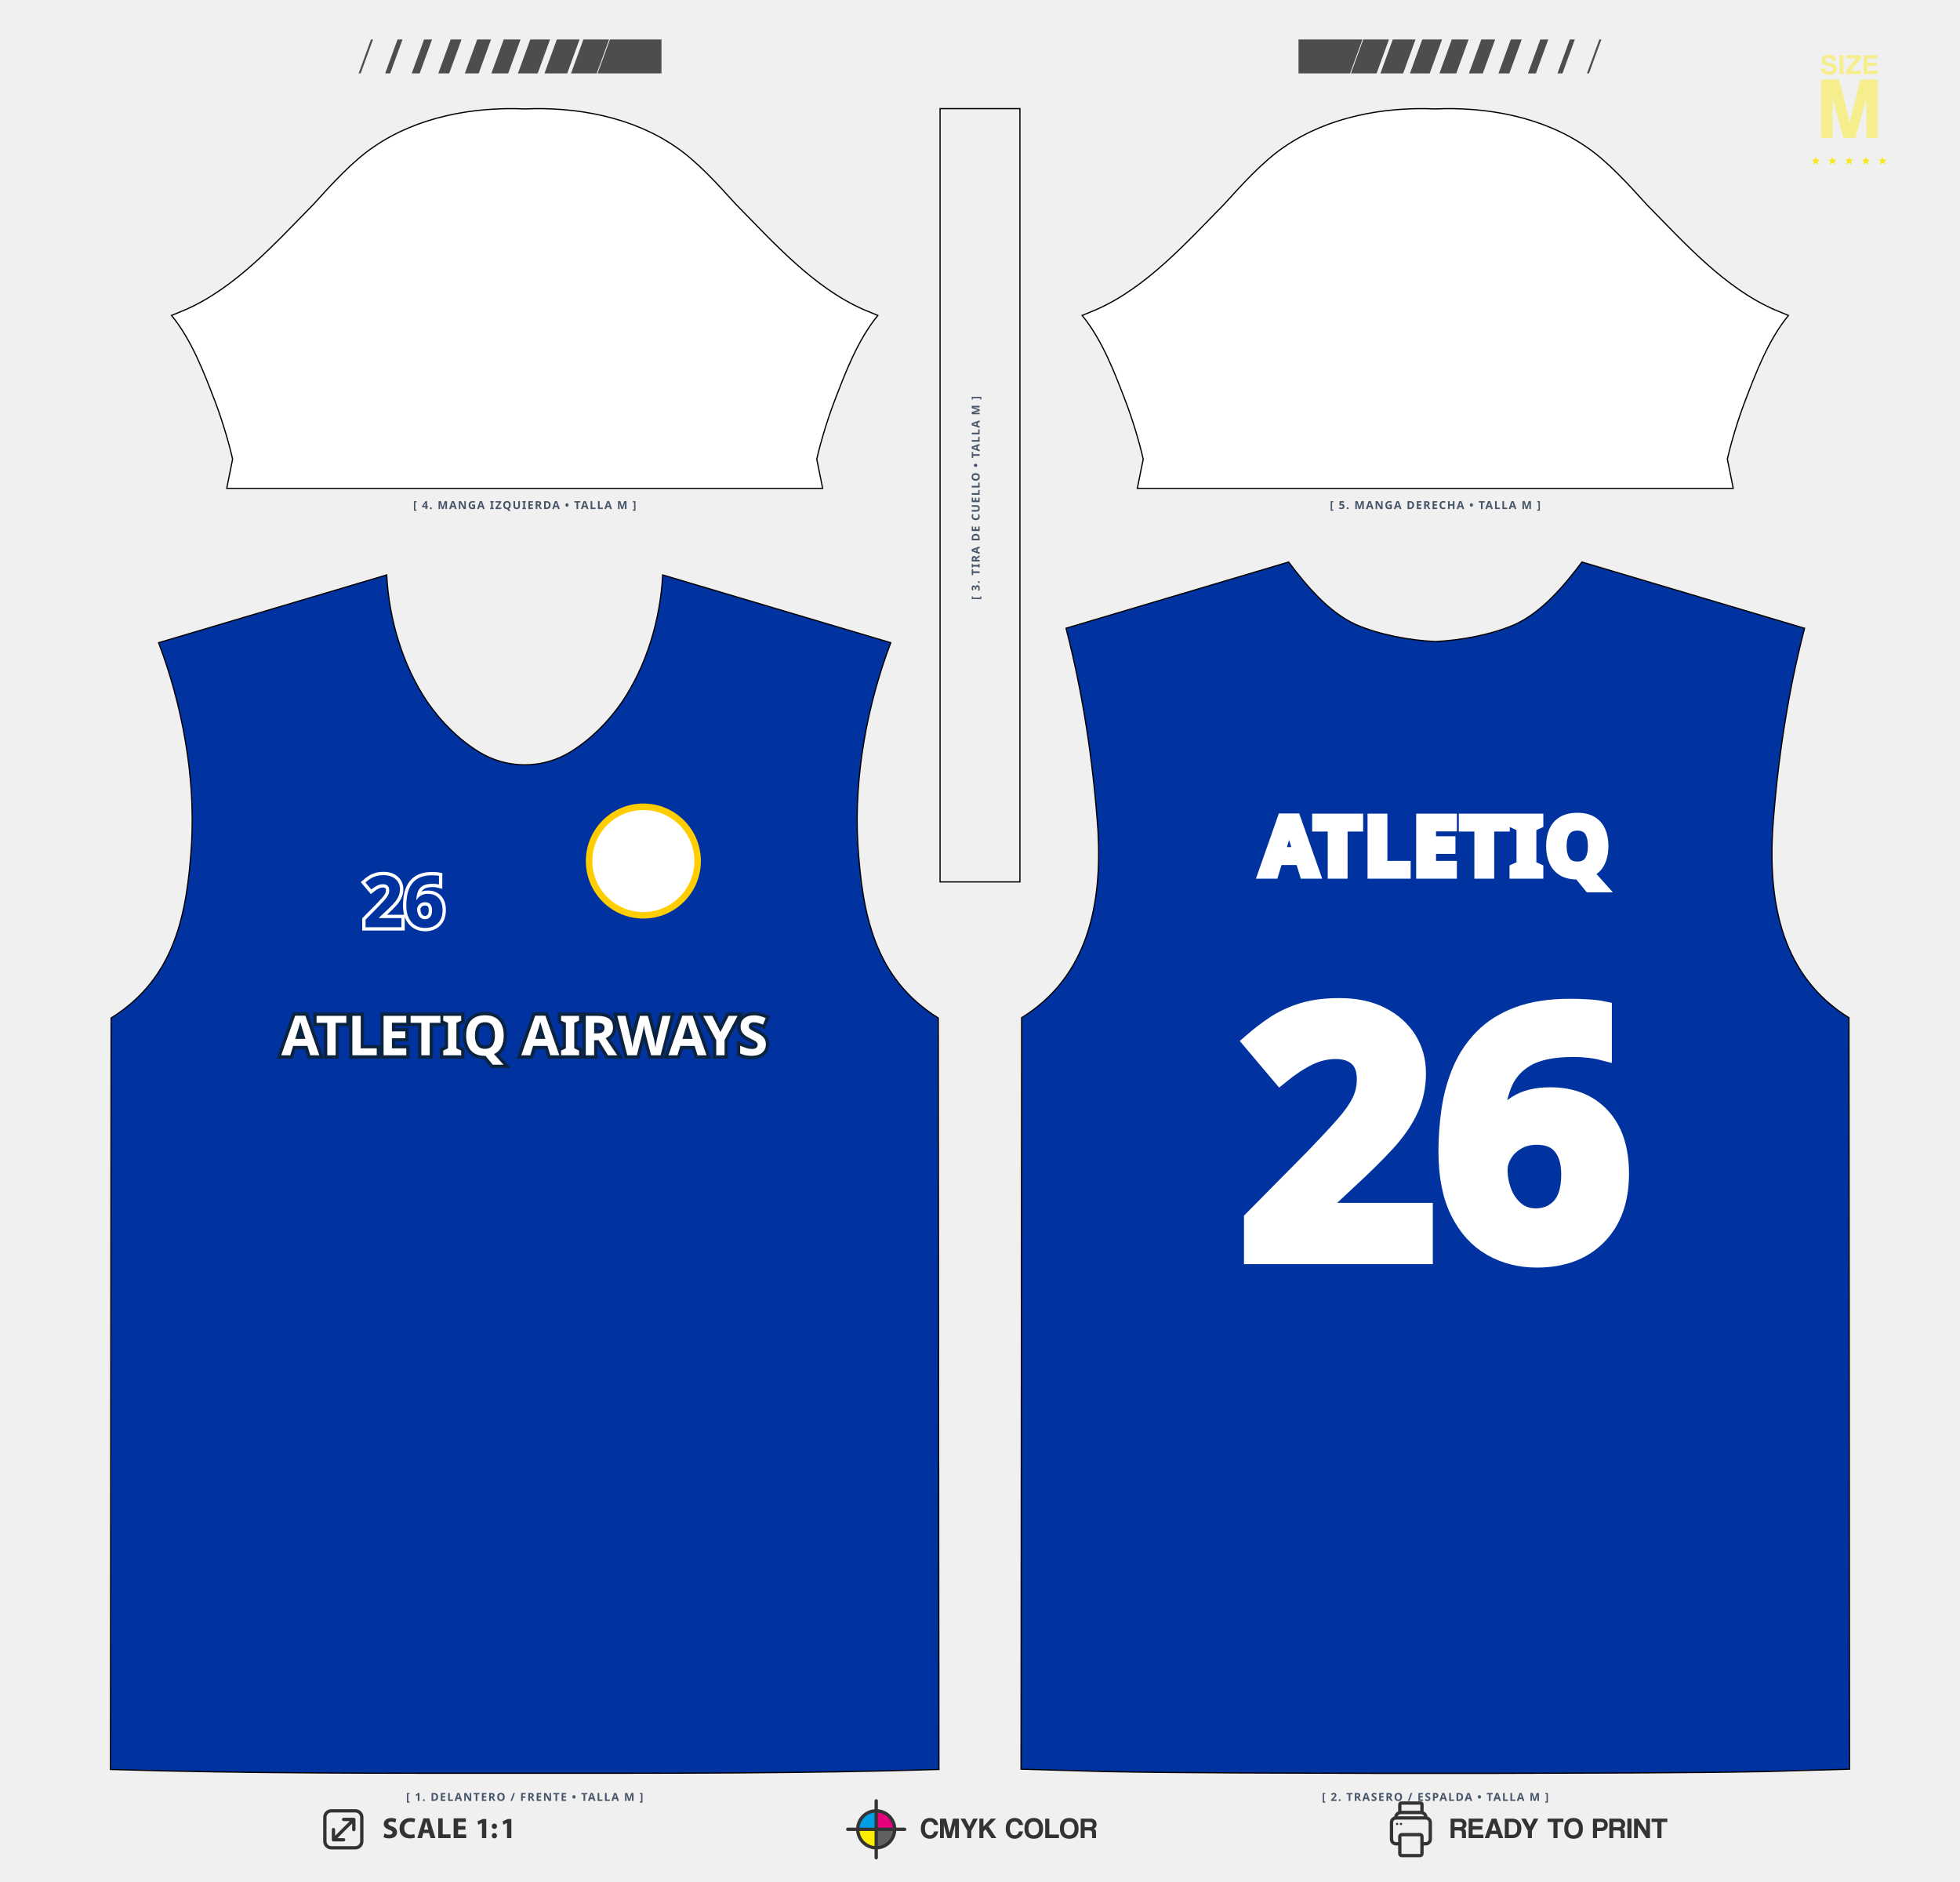
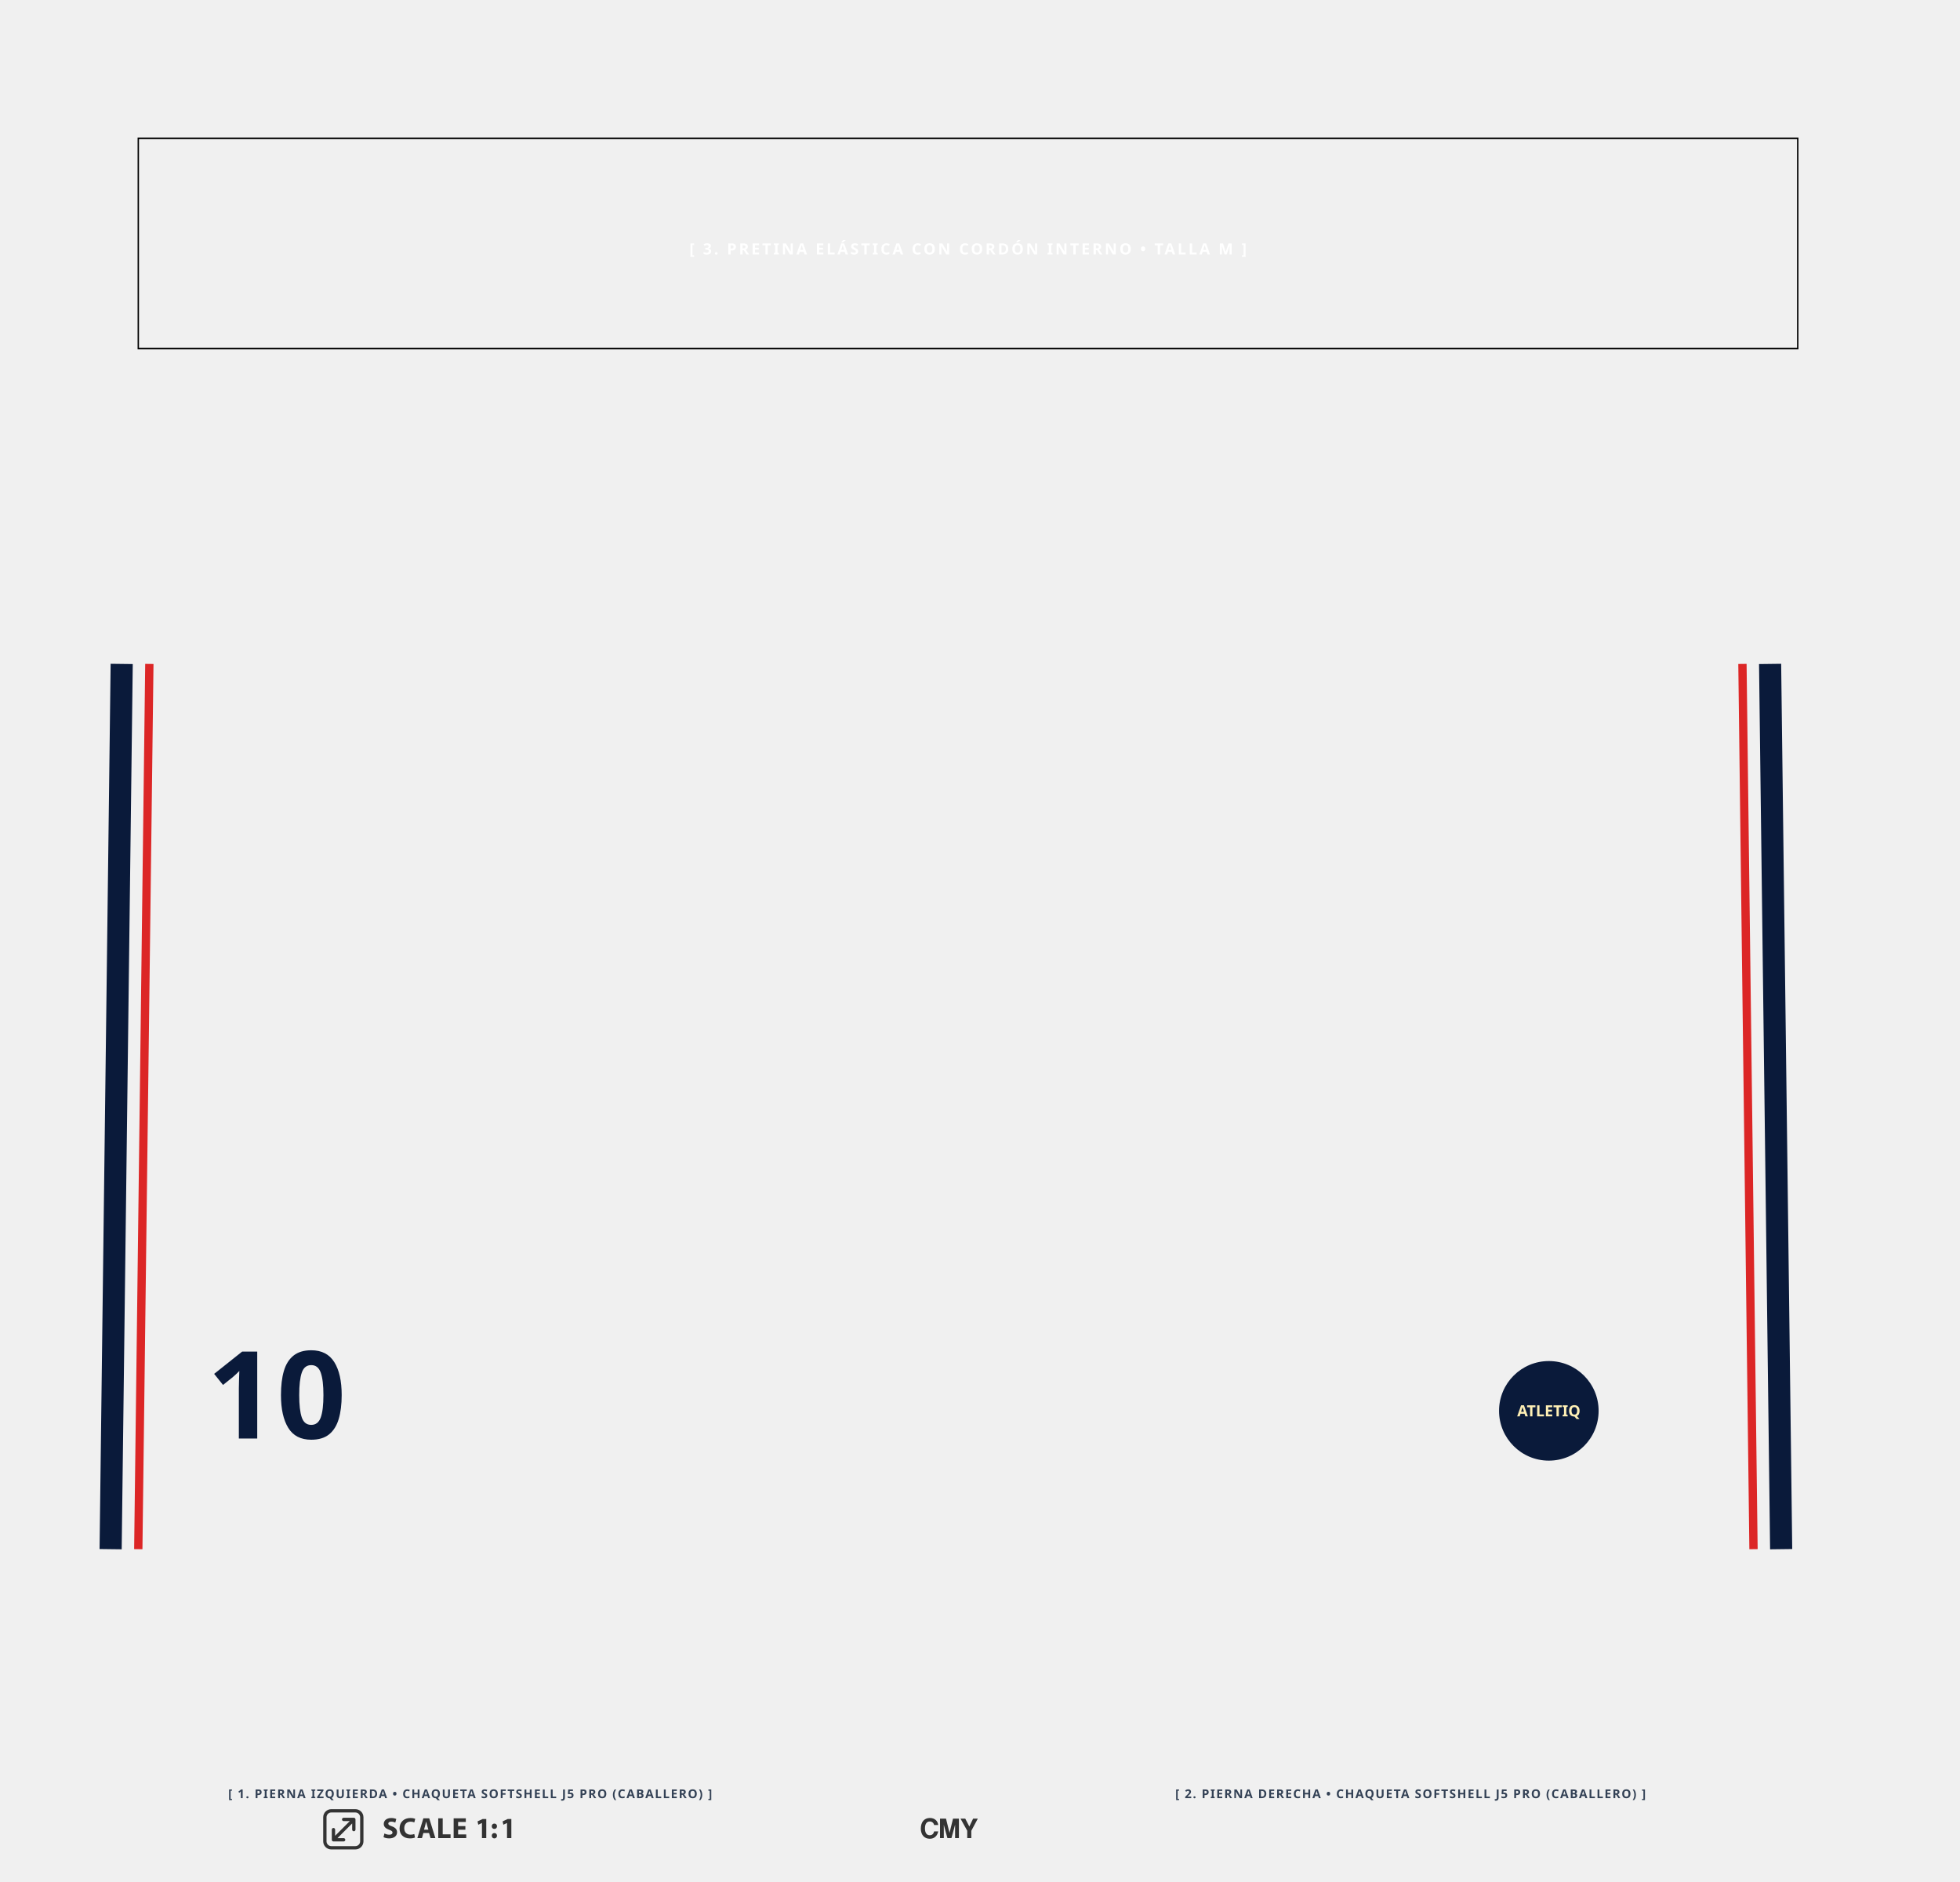
<svg xmlns="http://www.w3.org/2000/svg" version="1.1" width="100%" height="100%" viewBox="0 0 3543.31 3401.57" preserveAspectRatio="xMidYMid meet">
  <defs>
    <style>
      
  .st0 { fill: #333333; }
  .st1 { stroke: #010101; fill: none; stroke-miterlimit: 10; }
  .st2 { fill: none; }
  .st3 { stroke: #1d1d1b; fill: none; stroke-miterlimit: 10; }
  .st4 { fill: #ffed00; }
  .st5 { fill: #009fe3; }
  .st6 { fill: #5e4b14; }
  .st7 { fill: #4d4d4d; }
  .st8 { fill: #e6007e; }
  .st9 { fill: #f6e81d; }
  .st10 { fill: #f6ee8d; }
  .st11 { fill: #616160; }

-       .cut-line { stroke: #010101; stroke-width: 2.2; fill: none; stroke-miterlimit: 10; }
-       .piece-tag { font-family: 'Arial Black', sans-serif; font-size: 20px; font-weight: 900; letter-spacing: 2px; fill: #475569; }
+       .cut-line { stroke: #010101; stroke-width: 2.5; fill: none; stroke-miterlimit: 10; }
+       .piece-tag { font-family: 'Arial Black', sans-serif; font-size: 22px; font-weight: 900; letter-spacing: 2px; fill: #334155; }
    </style>
-     <clipPath id="clip-frente">
-       <path d="M1696.25,1839.99c-115.97-72.21-137.49-188.38-145.49-315.14-6.82-121.39,16.51-249.79,59.6-363.19l-412.37-122.53c-3.95,79.49-28.89,164.03-73.84,230.11-25.15,36.14-56.09,67-92.41,89.5-50.93,31.55-115.47,31.55-166.39,0-36.32-22.5-67.26-53.36-92.42-89.5-44.94-66.08-69.89-150.62-73.84-230.11l-412.37,122.53c43.09,113.4,66.42,241.8,59.6,363.19-8,126.76-29.51,242.93-145.49,315.14l-1.13,1358.15c237.54,7.64,511.01,6.93,748.84,6.91,237.83.02,511.3.73,748.84-6.91L1696.25,1839.99Z" />
-     </clipPath>
-     <clipPath id="clip-trasero">
-       <path d="M3342.55,1839.49c-120.49-74.57-145.36-205.39-138.05-337.6,8.42-122,26.92-247.98,57.83-366.38l-402.45-119.69c-32.38,42.84-72.11,90.62-122.03,113.24-42.57,18.25-97.01,28.35-143.12,30.47-46.11-2.12-100.55-12.22-143.11-30.47-49.93-22.62-89.66-70.4-122.03-113.24l-402.45,119.69c30.9,118.4,49.4,244.38,57.82,366.38,7.31,132.21-17.56,263.03-138.04,337.6l-1.07,1358.15,150.24,4.33c152.53,2.95,335.49,2.65,487.7,3.26h221.88c152.11-.61,335.3-.31,487.7-3.26l150.24-4.33L3342.55,1839.49Z" />
-     </clipPath>
-     <clipPath id="clip-manga-der">
-       <path d="M3233.16,570.15l-25.72-10.63c-90.79-39.97-162.57-120.95-230.88-190.21-31.3-34.56-70.93-78.58-109.78-104.45-78.16-53.54-178.63-72.06-272.05-67.97-93.42-4.09-193.89,14.43-272.05,67.97-38.84,25.87-78.48,69.89-109.78,104.45-68.31,69.26-140.09,150.24-230.88,190.21l-25.72,10.63c36.15,43.9,58.86,103.48,78.87,156.04,11.56,30.09,24.45,72.15,31.54,103.61l-10.63,52.87h1077.3l-10.63-52.87c7.09-31.46,19.98-73.52,31.54-103.61C3174.3,673.63,3197.02,614.05,3233.16,570.15Z" />
-     </clipPath>
-     <clipPath id="clip-manga-izq">
-       <path d="M1586.97,570.15l-25.72-10.63c-90.79-39.97-162.57-120.95-230.88-190.21-31.3-34.56-70.93-78.58-109.78-104.45-78.16-53.54-178.63-72.06-272.05-67.97-93.42-4.09-193.89,14.43-272.05,67.97-38.84,25.87-78.48,69.89-109.78,104.45-68.31,69.26-140.09,150.24-230.88,190.21l-25.72,10.63c36.15,43.9,58.86,103.48,78.87,156.04,11.56,30.09,24.45,72.15,31.54,103.61l-10.63,52.87h1077.3l-10.63-52.87c7.09-31.46,19.98-73.52,31.54-103.61C1528.11,673.63,1550.83,614.05,1586.97,570.15Z" />
-     </clipPath>
  </defs>
  <g id="BACKGROUND">
    <g id="MARK_SCALE">
      <g>
        <path class="st0" d="M694.96,3313.86c2.14,1.15,5.5,2.25,8.95,2.25,3.71,0,5.68-1.54,5.68-3.89,0-2.2-1.7-3.49-5.98-5-5.96-2.11-9.85-5.36-9.85-10.57,0-6.09,5.11-10.72,13.51-10.72,4.07,0,7.01.8,9.12,1.79l-1.79,6.48c-1.41-.68-3.98-1.7-7.45-1.7s-5.2,1.63-5.2,3.46c0,2.27,1.98,3.27,6.61,5.02,6.33,2.36,9.26,5.65,9.26,10.69,0,5.97-4.57,11.09-14.4,11.09-4.05,0-8.1-1.11-10.09-2.22L694.96,3313.86Z" />
        <path class="st0" d="M750.21,3321.22c-1.45.71-4.83,1.54-9.13,1.54-12.37,0-18.75-7.73-18.75-17.91,0-12.18,8.73-18.92,19.51-18.92,4.2,0,7.39.81,8.8,1.58l-1.65,6.38c-1.61-.7-3.9-1.34-6.79-1.34-6.37,0-11.36,3.89-11.36,11.83,0,7.16,4.22,11.66,11.41,11.66,2.48,0,5.15-.49,6.75-1.16L750.21,3321.22Z" />
        <path class="st0" d="M765.36,3313.03l-2.52,9.17h-8.35l10.9-35.72h10.56l11.12,35.72h-8.7l-2.74-9.17H765.36ZM774.43,3307.01l-2.22-7.59c-.62-2.11-1.25-4.79-1.8-6.88h-.11c-.53,2.1-1.06,4.82-1.64,6.89l-2.13,7.58H774.43Z" />
        <path class="st0" d="M792.25,3286.48h8.07v28.95h14.22v6.77h-22.29V3286.48Z" />
        <path class="st0" d="M841.32,3307.09h-13.14v8.49h14.69v6.62h-22.77v-35.72h22.01v6.62h-13.93v7.44h13.14V3307.09Z" />
        <path class="st0" d="M871.27,3294.93h-.1l-6.55,3.11-1.34-6.04,9.14-4.25h6.65v34.45h-7.8V3294.93Z" />
        <path class="st0" d="M889.02,3300.82c0-2.82,1.95-4.85,4.74-4.85s4.68,1.98,4.71,4.85c0,2.79-1.87,4.83-4.73,4.83S889.02,3303.61,889.02,3300.82ZM889.02,3317.95c0-2.82,1.95-4.86,4.74-4.86s4.68,1.98,4.71,4.86c0,2.78-1.87,4.83-4.73,4.83S889.02,3320.73,889.02,3317.95Z" />
        <path class="st0" d="M916.61,3294.93h-.1l-6.55,3.11-1.33-6.04,9.13-4.25h6.65v34.45h-7.8V3294.93Z" />
      </g>
      <g>
        <path class="st0" d="M642.45,3269.93h-43.53c-8.07,0-14.63,6.57-14.63,14.63v43.53c0,8.07,6.56,14.63,14.63,14.63h43.53c8.06,0,14.62-6.56,14.62-14.63v-43.53C657.07,3276.5,650.51,3269.93,642.45,3269.93ZM651.07,3328.09c0,4.76-3.87,8.63-8.62,8.63h-43.53c-4.76,0-8.63-3.87-8.63-8.63v-43.53c0-4.76,3.87-8.63,8.63-8.63h43.53c4.75,0,8.62,3.87,8.62,8.63V3328.09Z" />
        <path class="st0" d="M639.65,3285.48h-18.41c-1.65,0-3,1.34-3,3s1.35,3,3,3h11.17l-26.58,26.58v-11.17c0-1.66-1.34-3-3-3s-3,1.34-3,3v18.41c0,1.66,1.35,3,3,3h18.41c1.66,0,3-1.34,3-3s-1.34-3-3-3h-11.16l26.57-26.58v11.17c0,1.66,1.35,3,3,3s3-1.34,3-3v-18.41C642.65,3286.82,641.31,3285.48,639.65,3285.48Z" />
      </g>
    </g>
    <g id="MARK_CMYK">
      <g>
        <path class="st0" d="M1696.11,3310.12q-.59,3.02-1.86,5.45t-3.21,4.19-4.47,2.71-5.62.95q-3.45,0-6.44-1.17-3-1.16-5.17-3.5-2.17-2.33-3.42-5.75-1.24-3.41-1.24-7.97,0-4.46,1.14-8.03,1.14-3.58,3.26-6.04,2.12-2.47,5.16-3.79,3.05-1.33,6.81-1.33,3.29,0,5.97.98,2.67.98,4.61,2.71,1.93,1.72,3.07,4.05,1.14,2.33,1.41,4.98h-7.37q-.74-3.02-2.86-4.69-2.12-1.67-4.77-1.67-4.61,0-6.79,3.31-2.17,3.32-2.17,9.09,0,5.89,2.15,9.15,2.14,3.26,6.44,3.26,3.28,0,5.27-1.78,1.99-1.77,2.73-5.11H1696.11Z" />
        <path class="st0" d="M1726.62,3322.2v-24.12l-6.57,24.12h-7.31l-6.52-24.01v24.01h-6.84v-35.19h10.81l6.36,25.81,6.36-25.81h10.6v35.19H1726.62Z" />
        <path class="st0" d="M1748.57,3322.2v-13.3l-12.19-21.89h8.59l7.42,14.31,6.84-14.31h8.48l-11.77,21.99v13.2H1748.57Z" />
-         <path class="st0" d="M1792.2,3322.2l-10.44-15.85-3.92,3.87v11.98h-7.26v-35.19h7.26v14.31l13.46-14.31h9.54l-13.88,13.88,14.2,21.31H1792.2Z" />
-         <path class="st0" d="M1849.55,3310.12q-.59,3.02-1.86,5.45t-3.2,4.19-4.48,2.71-5.62.95q-3.45,0-6.44-1.17-2.99-1.16-5.17-3.5-2.17-2.33-3.41-5.75-1.25-3.41-1.25-7.97,0-4.46,1.14-8.03,1.14-3.58,3.26-6.04,2.12-2.47,5.17-3.79,3.04-1.33,6.81-1.33,3.28,0,5.96.98,2.68.98,4.61,2.71,1.93,1.72,3.07,4.05,1.14,2.33,1.41,4.98h-7.37q-.74-3.02-2.86-4.69-2.12-1.67-4.77-1.67-4.61,0-6.78,3.31-2.18,3.32-2.18,9.09,0,5.89,2.15,9.15,2.15,3.26,6.44,3.26,3.28,0,5.27-1.78,1.99-1.77,2.73-5.11H1849.55Z" />
-         <path class="st0" d="M1868.88,3323.42q-8.16,0-12.53-4.77t-4.37-13.73q0-4.45,1.11-8,1.11-3.55,3.28-6.02,2.18-2.46,5.3-3.76,3.13-1.3,7.21-1.3,4.03,0,7.18,1.3,3.16,1.3,5.28,3.79,2.12,2.49,3.23,6.07,1.11,3.58,1.11,8.08,0,9.12-4.32,13.73Q1877.04,3323.42,1868.88,3323.42ZM1868.88,3317.11q1.96,0,3.71-.71,1.75-.72,3.05-2.18,1.3-1.45,2.04-3.73.74-2.28.74-5.41,0-6.25-2.44-9.49-2.43-3.23-7.1-3.23-4.66,0-7.15,3.23-2.49,3.24-2.49,9.49,0,6.26,2.51,9.14Q1864.27,3317.11,1868.88,3317.11Z" />
-         <path class="st0" d="M1889.57,3322.2v-35.19h7.37v28.78h17.44v6.41H1889.57Z" />
-         <path class="st0" d="M1933.04,3323.42q-8.16,0-12.53-4.77t-4.37-13.73q0-4.45,1.11-8,1.11-3.55,3.29-6.02,2.17-2.46,5.3-3.76,3.12-1.3,7.2-1.3,4.03,0,7.18,1.3,3.16,1.3,5.28,3.79,2.12,2.49,3.23,6.07,1.11,3.58,1.11,8.08,0,9.12-4.31,13.73Q1941.2,3323.42,1933.04,3323.42ZM1933.04,3317.11q1.96,0,3.71-.71,1.75-.72,3.05-2.18,1.3-1.45,2.04-3.73.74-2.28.74-5.41,0-6.25-2.43-9.49-2.44-3.23-7.11-3.23-4.66,0-7.15,3.23-2.49,3.24-2.49,9.49,0,6.26,2.52,9.14Q1928.43,3317.11,1933.04,3317.11Z" />
-         <path class="st0" d="M1974.25,3322.2v-9.06q0-2.55-1.17-3.63t-4.35-1.09h-7.84v13.78h-7.15v-35.19h17.86q2.43,0,4.42.77,1.99.76,3.42,2.12,1.43,1.35,2.2,3.23.77,1.88.77,4.05,0,2.87-1.35,5.06-1.36,2.2-3.9,3.11,2.33.74,3.31,2.27.98,1.54.98,4.62v9.96H1974.25ZM1960.89,3293.1v9.38h9.22q2.97,0,4.19-1.32,1.22-1.33,1.22-3.34,0-2.07-1.19-3.39-1.2-1.33-3.95-1.33H1960.89Z" />
      </g>
-       <g>
-         <path class="st11" d="M1617.43,3306.33c0,9.22-3.74,17.57-9.78,23.61-6.04,6.04-14.39,9.78-23.61,9.78v-33.39H1617.43Z" />
-         <path class="st5" d="M1584.04,3272.94v33.39h-33.39c0-9.22,3.74-17.57,9.78-23.61C1566.47,3276.68,1574.82,3272.94,1584.04,3272.94Z" />
-         <path class="st8" d="M1617.43,3306.33h-33.39v-33.39c9.22,0,17.57,3.74,23.61,9.78C1613.69,3288.76,1617.43,3297.11,1617.43,3306.33Z" />
-         <path class="st4" d="M1584.04,3306.33v33.39c-18.44,0-33.39-14.95-33.39-33.39H1584.04Z" />
-         <path class="st0" d="M1635.5,3303.33h-15.21c-1.45-17.68-15.58-31.81-33.26-33.26v-15.21c0-1.66-1.34-3-3-3s-3,1.34-3,3v15.21c-17.67,1.45-31.8,15.58-33.25,33.26h-15.21c-1.66,0-3,1.34-3,3s1.34,3,3,3h15.21c1.45,17.67,15.58,31.8,33.25,33.25v15.21c0,1.66,1.35,3,3,3s3-1.34,3-3v-15.21c17.68-1.45,31.81-15.58,33.26-33.25h15.21c1.66,0,3-1.35,3-3S1637.16,3303.33,1635.5,3303.33ZM1614.28,3303.33h-27.25v-27.25C1601.4,3277.5,1612.86,3288.96,1614.28,3303.33ZM1581.03,3276.08v27.25h-27.24C1555.21,3288.96,1566.67,3277.5,1581.03,3276.08ZM1553.79,3309.33h27.24v27.24C1566.67,3335.15,1555.21,3323.69,1553.79,3309.33ZM1587.03,3336.57v-27.24h27.25C1612.86,3323.69,1601.4,3335.15,1587.03,3336.57Z" />
-       </g>
-     </g>
-     <g id="MARK_READY_TO_PRINT">
-       <g>
-         <path class="st0" d="M2642.96,3322.2v-9.06q0-2.55-1.17-3.63t-4.34-1.09h-7.85v13.78h-7.15v-35.19h17.86q2.44,0,4.42.77,1.99.76,3.42,2.12,1.43,1.35,2.2,3.23.77,1.88.77,4.05,0,2.87-1.35,5.06-1.35,2.2-3.9,3.11,2.33.74,3.31,2.27.99,1.54.99,4.62v9.96H2642.96ZM2629.6,3293.1v9.38h9.22q2.97,0,4.19-1.32,1.22-1.33,1.22-3.34,0-2.07-1.19-3.39-1.2-1.33-3.95-1.33H2629.6Z" />
-         <path class="st0" d="M2655.05,3322.2v-35.19h25.87v6.15h-18.71v7.52h17.22v6.2h-17.22v9.07h19.55v6.25H2655.05Z" />
-         <path class="st0" d="M2709.56,3322.2l-2.23-7.26h-12.98l-2.5,7.26h-7.79l12.57-35.19h8.53l12.4,35.19H2709.56ZM2700.81,3294.9h-.05l-4.51,14h8.96L2700.81,3294.9Z" />
-         <path class="st0" d="M2720.43,3322.2v-35.19h13.62q3.55,0,6.57,1.19t5.17,3.42,3.37,5.4,1.22,7.21-1.09,7.34-3.1,5.67-4.82,3.66-6.2,1.3H2720.43ZM2733.68,3316.21q4.82,0,7-2.99,2.17-3,2.17-8.99,0-2.97-.53-5.09-.53-2.11-1.72-3.47-1.2-1.35-3.05-1.96-1.85-.61-4.5-.61h-5.46v23.11H2733.68Z" />
-         <path class="st0" d="M2762.01,3322.2v-13.3l-12.18-21.89h8.58l7.42,14.31,6.84-14.31h8.48l-11.77,21.99v13.2H2762.01Z" />
-         <path class="st0" d="M2808.34,3322.2v-29.04h-10.6v-6.15h28.62v6.15h-10.66v29.04H2808.34Z" />
-         <path class="st0" d="M2844.77,3323.42q-8.16,0-12.54-4.77t-4.37-13.73q0-4.45,1.11-8,1.12-3.55,3.29-6.02,2.17-2.46,5.3-3.76,3.13-1.3,7.21-1.3,4.02,0,7.18,1.3,3.15,1.3,5.27,3.79,2.12,2.49,3.24,6.07,1.11,3.58,1.11,8.08,0,9.12-4.32,13.73Q2852.93,3323.42,2844.77,3323.42ZM2844.77,3317.11q1.96,0,3.71-.71,1.75-.72,3.05-2.18,1.29-1.45,2.04-3.73.74-2.28.74-5.41,0-6.25-2.44-9.49-2.44-3.23-7.1-3.23-4.67,0-7.16,3.23-2.49,3.24-2.49,9.49,0,6.26,2.52,9.14Q2840.16,3317.11,2844.77,3317.11Z" />
-         <path class="st0" d="M2879.75,3322.2v-35.19h15.53q2.59,0,4.66.87t3.55,2.44,2.28,3.63.8,4.45-.8,4.43-2.28,3.5-3.55,2.27-4.66.83h-8.17v12.77H2879.75ZM2894.11,3303.44q3.18,0,4.59-1.46,1.4-1.46,1.4-3.79,0-2.23-1.4-3.66-1.41-1.43-4.59-1.43h-7v10.34H2894.11Z" />
-         <path class="st0" d="M2929.88,3322.2v-9.06q0-2.55-1.17-3.63t-4.35-1.09h-7.84v13.78h-7.16v-35.19h17.87q2.43,0,4.42.77,1.99.76,3.42,2.12,1.43,1.35,2.2,3.23.77,1.88.77,4.05,0,2.87-1.35,5.06-1.36,2.2-3.9,3.11,2.33.74,3.31,2.27.98,1.54.98,4.62v9.96H2929.88ZM2916.52,3293.1v9.38h9.22q2.97,0,4.19-1.32,1.22-1.33,1.22-3.34,0-2.07-1.2-3.39-1.19-1.33-3.94-1.33H2916.52Z" />
-         <path class="st0" d="M2942.02,3322.2v-35.19h7.36v35.19H2942.02Z" />
-         <path class="st0" d="M2976.03,3322.2l-15.06-23.64v23.64h-6.83v-35.19h7.79l13.99,22.63v-22.63h6.89v35.19H2976.03Z" />
-         <path class="st0" d="M2996.25,3322.2v-29.04h-10.6v-6.15h28.62v6.15h-10.65v29.04H2996.25Z" />
-       </g>
-       <g>
-         <path class="st0" d="M2580.83,3283.29c-.66-4.18-3.42-7.67-7.18-9.32v-12.61c0-3.04-2.47-5.5-5.51-5.5h-35.05c-3.03,0-5.5,2.46-5.5,5.5v12.61c-3.76,1.65-6.52,5.14-7.19,9.32-4.53,1.41-7.83,5.64-7.83,10.63v30.46c0,6.14,5,11.14,11.14,11.14h3.88v14.7c0,3.63,2.95,6.58,6.58,6.58h32.9c3.63,0,6.58-2.95,6.58-6.58v-14.7h3.88c6.14,0,11.14-5,11.14-11.14v-30.46C2588.67,3288.93,2585.37,3284.7,2580.83,3283.29ZM2567.65,3261.86v11.07h-34.06v-11.07H2567.65ZM2532.52,3278.93h36.2c2.61,0,4.84,1.59,5.79,3.86h-47.79C2527.67,3280.52,2529.91,3278.93,2532.52,3278.93ZM2567.65,3350.22c0,.32-.26.58-.58.58h-32.9c-.32,0-.58-.26-.58-.58v-30.66c0-.31.26-.57.58-.57h32.9c.32,0,.58.26.58.57V3350.22ZM2582.67,3324.38c0,2.83-2.31,5.14-5.14,5.14h-3.88v-9.96c0-3.62-2.95-6.57-6.58-6.57h-32.9c-3.63,0-6.58,2.95-6.58,6.57v9.96h-3.88c-2.83,0-5.14-2.31-5.14-5.14v-30.46c0-2.83,2.31-5.13,5.14-5.13h53.82c2.83,0,5.14,2.3,5.14,5.13V3324.38Z" />
-         <path class="st0" d="M2525.69,3294.58c-1.15,0-2.09.93-2.09,2.08s.94,2.09,2.09,2.09,2.09-.93,2.09-2.09S2526.84,3294.58,2525.69,3294.58Z" />
-         <path class="st0" d="M2532.68,3294.58c-1.15,0-2.09.93-2.09,2.08s.94,2.09,2.09,2.09,2.08-.93,2.08-2.09S2533.83,3294.58,2532.68,3294.58Z" />
-       </g>
-     </g>
-     <g id="MARK_SIZE_M_PREMIUM">
-       <path class="st10" d="M3313.49,124.51q0-.77-.23-1.38t-.82-1.16-1.62-.97-2.61-.8q-3.19-.72-5.37-1.26-2.18-.54-3.97-1.36-2.77-1.23-4.24-3.2-1.46-1.98-1.46-5.21,0-2.31.77-4.24.77-1.92,2.34-3.31,1.56-1.38,3.9-2.15,2.33-.77,5.46-.77,3.23,0,5.75.82,2.51.82,4.23,2.31,1.72,1.49,2.67,3.54.95,2.05,1.05,4.52h-6.77q-.26-2.62-1.9-3.9-1.64-1.29-4.88-1.29-3.02,0-4.56,1.03-1.54,1.03-1.54,2.98,0,1.64,1.2,2.61,1.21.98,4.08,1.7,2.93.72,5.57,1.41,2.64.69,4.54,1.56,1.13.52,2.11,1.18.97.67,1.69,1.65.72.97,1.13,2.3.41,1.34.41,3.13,0,2.83-1,4.85-1,2.03-2.82,3.37-1.83,1.33-4.31,1.97-2.49.64-5.47.64-3.18,0-5.8-.69-2.61-.69-4.51-2.13-1.9-1.44-2.98-3.57-1.08-2.13-1.13-5h6.88q.1,2.62,2.13,4.13,2.02,1.52,5.46,1.52,3.18,0,4.9-1.26Q3313.49,126.82,3313.49,124.51ZM3332.64,99.83h-7.14v34.07h7.14V99.83ZM3364.01,127.85h-17.81l17.81-22.43v-5.59h-26.12v5.95h17.19l-17.7,22.07v6.05h26.63V127.85ZM3375.88,127.85v-8.78h16.68v-6h-16.68v-7.29h18.11v-5.95h-25.04v34.07h25.87v-6.05H3375.88ZM3343.93,221.24l-19.09-77.44h-32.44v105.59h20.52v-72.04l19.56,72.04h21.94l19.72-72.36v72.36h20.68v-105.59h-31.81L3343.93,221.24Z" />
-       <g>
-         <polygon class="st9" points="3284.43 288.36 3282.46 283.29 3280.48 288.36 3275.05 288.68 3279.26 292.12 3277.88 297.39 3282.46 294.45 3287.04 297.39 3285.66 292.12 3289.87 288.68 3284.43 288.36" />
-         <polygon class="st9" points="3314.64 288.36 3312.66 283.29 3310.68 288.36 3305.25 288.68 3309.46 292.12 3308.08 297.39 3312.66 294.45 3317.24 297.39 3315.86 292.12 3320.07 288.68 3314.64 288.36" />
-         <polygon class="st9" points="3410.68 288.68 3405.25 288.36 3403.27 283.29 3401.29 288.36 3395.86 288.68 3400.07 292.12 3398.69 297.39 3403.27 294.45 3407.85 297.39 3406.47 292.12 3410.68 288.68" />
-         <polygon class="st9" points="3375.04 288.36 3373.07 283.29 3371.09 288.36 3365.66 288.68 3369.87 292.12 3368.49 297.39 3373.07 294.45 3377.65 297.39 3376.26 292.12 3380.48 288.68 3375.04 288.36" />
-         <polygon class="st9" points="3344.84 288.36 3342.86 283.29 3340.89 288.36 3335.45 288.68 3339.67 292.12 3338.28 297.39 3342.86 294.45 3347.44 297.39 3346.06 292.12 3350.27 288.68 3344.84 288.36" />
-       </g>
-     </g>
-     <g id="MARK_SLEEVE_SLASHES">
-       <path class="st7" d="M2624.56,71.32h30.4l-22.31,61.31h-30.4L2624.56,71.32ZM2891.27,71.32l-22.32,61.31h3.7l22.32-61.31H2891.27ZM2815.61,132.63h9.04l22.32-61.31h-9.04L2815.61,132.63ZM1080.35,132.63h115.47v-61.31h-93.16L1080.35,132.63ZM744.34,132.63h14.38l22.31-61.31h-14.37L744.34,132.63ZM696.34,132.63h9.04l22.31-61.31h-9.03L696.34,132.63ZM792.34,132.63h19.72l22.32-61.31h-19.72L792.34,132.63ZM648.34,132.63h3.7l22.31-61.31h-3.69L648.34,132.63ZM1006.66,71.32l-22.32,61.31h41.09l22.31-61.31H1006.66ZM2571.22,71.32l-22.31,61.31h35.74l22.31-61.31H2571.22ZM958.66,71.32l-22.32,61.31h35.74l22.32-61.31H958.66ZM910.66,71.32l-22.32,61.31h30.4l22.32-61.31H910.66ZM840.34,132.63h25.06l22.32-61.31h-25.06L840.34,132.63ZM1054.66,71.32l-22.32,61.31h46.43l22.31-61.31H1054.66ZM2655.59,132.63h25.06l22.31-61.31h-25.05L2655.59,132.63ZM2517.88,71.32l-22.31,61.31h41.08l22.31-61.31H2517.88ZM2464.54,71.32l-22.31,61.31h46.42l22.31-61.31H2464.54ZM2347.49,71.32v61.31h93.16l22.31-61.31H2347.49ZM2762.27,132.63h14.38l22.32-61.31h-14.38L2762.27,132.63ZM2708.93,132.63h19.72l22.32-61.31h-19.72L2708.93,132.63Z" />
    </g>
  </g>
  <g id="DESIGN">
-     <g id="PIECE_FRENTE">
-       <g clip-path="url(#clip-frente)">
-         <rect x="170" y="1010" width="1560" height="2225" fill="#0033a0" />
-         <g id="crest_custom_royalshield" transform="translate(1163.061, 1556.277)">
-           <circle cx="0" cy="0" r="98.067" fill="#ffffff" stroke="#ffcd00" stroke-width="11.768" />
-           <text x="0" y="3.923" text-anchor="middle" dominant-baseline="middle" font-family="'Arial Black', Impact, sans-serif" font-weight="900" font-size="49.033" fill="#FFFFFF">PRO</text>
-         </g>
-         <g id="text_decal_main_sponsor" transform="translate(948.4679, 1872.155) rotate(0) scale(1, 1)" opacity="1">
-           <text x="0" y="0" text-anchor="middle" dominant-baseline="middle" font-family="'Chakra Petch', sans-serif" font-size="99.795" font-weight="900" fill="#ffffff" stroke="#0c2340" stroke-width="11.975" paint-order="stroke fill">ATLETIQ AIRWAYS</text>
-         </g>
-         <text x="730" y="1630" text-anchor="middle" dominant-baseline="middle" font-family="'Arial Black', Impact, sans-serif" font-weight="900" font-size="130" fill="#0033a0" stroke="#ffffff" stroke-width="12" paint-order="stroke fill">26</text>
-       </g>
-       <path class="cut-line" d="M1696.25,1839.99c-115.97-72.21-137.49-188.38-145.49-315.14-6.82-121.39,16.51-249.79,59.6-363.19l-412.37-122.53c-3.95,79.49-28.89,164.03-73.84,230.11-25.15,36.14-56.09,67-92.41,89.5-50.93,31.55-115.47,31.55-166.39,0-36.32-22.5-67.26-53.36-92.42-89.5-44.94-66.08-69.89-150.62-73.84-230.11l-412.37,122.53c43.09,113.4,66.42,241.8,59.6,363.19-8,126.76-29.51,242.93-145.49,315.14l-1.13,1358.15c237.54,7.64,511.01,6.93,748.84,6.91,237.83.02,511.3.73,748.84-6.91L1696.25,1839.99Z" />
-       <text x="948.54" y="3255" text-anchor="middle" class="piece-tag">[ 1. DELANTERO / FRENTE • TALLA M ]</text>
+     <g id="PIECE_PIERNA_IZQUIERDA">
+       <path d="undefined" fill="#FFF0B5" stroke="#010101" stroke-width="2.5" />
+       <path d="M220,1200 L200,2800" stroke="#0A1A3A" stroke-width="40" />
+       <path d="M270,1200 L250,2800" stroke="#DC2626" stroke-width="15" />
+       <text x="500" y="2600" text-anchor="middle" font-family="'Arial Black', sans-serif" font-weight="900" font-size="220" fill="#0A1A3A">10</text>
+       <text x="850" y="3250" text-anchor="middle" class="piece-tag">[ 1. PIERNA IZQUIERDA • CHAQUETA SOFTSHELL J5 PRO (CABALLERO) ]</text>
    </g>
-     <g id="PIECE_TRASERO">
-       <g clip-path="url(#clip-trasero)">
-         <rect x="1815" y="985" width="1560" height="2250" fill="#0033a0" />
-         <text x="2594.73" y="1530" text-anchor="middle" dominant-baseline="middle" font-family="'Arial Black', Impact, sans-serif" font-weight="900" font-size="145" letter-spacing="6" fill="#ffffff" stroke="#ffffff" stroke-width="14" paint-order="stroke fill">ATLETIQ</text>
-         <text x="2594.73" y="2050" text-anchor="middle" dominant-baseline="middle" font-family="'Arial Black', Impact, sans-serif" font-weight="900" font-size="620" fill="#ffffff" stroke="#ffffff" stroke-width="32" paint-order="stroke fill">26</text>
-       </g>
-       <path class="cut-line" d="M3342.55,1839.49c-120.49-74.57-145.36-205.39-138.05-337.6,8.42-122,26.92-247.98,57.83-366.38l-402.45-119.69c-32.38,42.84-72.11,90.62-122.03,113.24-42.57,18.25-97.01,28.35-143.12,30.47-46.11-2.12-100.55-12.22-143.11-30.47-49.93-22.62-89.66-70.4-122.03-113.24l-402.45,119.69c30.9,118.4,49.4,244.38,57.82,366.38,7.31,132.21-17.56,263.03-138.04,337.6l-1.07,1358.15,150.24,4.33c152.53,2.95,335.49,2.65,487.7,3.26h221.88c152.11-.61,335.3-.31,487.7-3.26l150.24-4.33L3342.55,1839.49Z" />
-       <text x="2594.73" y="3255" text-anchor="middle" class="piece-tag">[ 2. TRASERO / ESPALDA • TALLA M ]</text>
+     <g id="PIECE_PIERNA_DERECHA">
+       <path d="undefined" fill="#FFF0B5" stroke="#010101" stroke-width="2.5" />
+       <path d="M3200,1200 L3220,2800" stroke="#0A1A3A" stroke-width="40" />
+       <path d="M3150,1200 L3170,2800" stroke="#DC2626" stroke-width="15" />
+       <circle cx="2800" cy="2550" r="90" fill="#0A1A3A" />
+       <text x="2800" y="2560" text-anchor="middle" font-family="'Arial Black', sans-serif" font-weight="900" font-size="28" fill="#FFF0B5">ATLETIQ</text>
+       <text x="2550" y="3250" text-anchor="middle" class="piece-tag">[ 2. PIERNA DERECHA • CHAQUETA SOFTSHELL J5 PRO (CABALLERO) ]</text>
    </g>
-     <g id="PIECE_CUELLO">
-       <rect class="cut-line" x="1072.82" y="822.98" width="1397.62" height="144.35" transform="translate(2666.795 -876.4772) rotate(90)" fill="#ffcd00" stroke="#010101" stroke-width="2.2" />
-       <text x="1771" y="900" transform="rotate(-90 1771 900)" text-anchor="middle" class="piece-tag">[ 3. TIRA DE CUELLO • TALLA M ]</text>
-     </g>
-     <g id="PIECE_MANGA_IZQUIERDA">
-       <g clip-path="url(#clip-manga-izq)">
-         <rect x="280" y="165" width="1335" height="745" fill="#ffffff" />
-         <rect x="280" y="797.7" width="1335" height="105" fill="#ffffff" />
-       </g>
-       <path class="cut-line" d="M1586.97,570.15l-25.72-10.63c-90.79-39.97-162.57-120.95-230.88-190.21-31.3-34.56-70.93-78.58-109.78-104.45-78.16-53.54-178.63-72.06-272.05-67.97-93.42-4.09-193.89,14.43-272.05,67.97-38.84,25.87-78.48,69.89-109.78,104.45-68.31,69.26-140.09,150.24-230.88,190.21l-25.72,10.63c36.15,43.9,58.86,103.48,78.87,156.04,11.56,30.09,24.45,72.15,31.54,103.61l-10.63,52.87h1077.3l-10.63-52.87c7.09-31.46,19.98-73.52,31.54-103.61C1528.11,673.63,1550.83,614.05,1586.97,570.15Z" />
-       <text x="948.54" y="920" text-anchor="middle" class="piece-tag">[ 4. MANGA IZQUIERDA • TALLA M ]</text>
-     </g>
-     <g id="PIECE_MANGA_DERECHA">
-       <g clip-path="url(#clip-manga-der)">
-         <rect x="1925" y="165" width="1335" height="745" fill="#ffffff" />
-         <rect x="1925" y="797.7" width="1335" height="105" fill="#ffffff" />
-       </g>
-       <path class="cut-line" d="M3233.16,570.15l-25.72-10.63c-90.79-39.97-162.57-120.95-230.88-190.21-31.3-34.56-70.93-78.58-109.78-104.45-78.16-53.54-178.63-72.06-272.05-67.97-93.42-4.09-193.89,14.43-272.05,67.97-38.84,25.87-78.48,69.89-109.78,104.45-68.31,69.26-140.09,150.24-230.88,190.21l-25.72,10.63c36.15,43.9,58.86,103.48,78.87,156.04,11.56,30.09,24.45,72.15,31.54,103.61l-10.63,52.87h1077.3l-10.63-52.87c7.09-31.46,19.98-73.52,31.54-103.61C3174.3,673.63,3197.02,614.05,3233.16,570.15Z" />
-       <text x="2594.73" y="920" text-anchor="middle" class="piece-tag">[ 5. MANGA DERECHA • TALLA M ]</text>
+     <g id="PIECE_PRETINA">
+       <rect x="250" y="250" width="3000" height="380" fill="#0A1A3A" class="cut-line" />
+       <text x="1750" y="450" text-anchor="middle" dominant-baseline="middle" font-family="'Arial Black', sans-serif" font-weight="900" font-size="28" fill="#ffffff" letter-spacing="4">[ 3. PRETINA ELÁSTICA CON CORDÓN INTERNO • TALLA M ]</text>
    </g>
  </g>
</svg>
